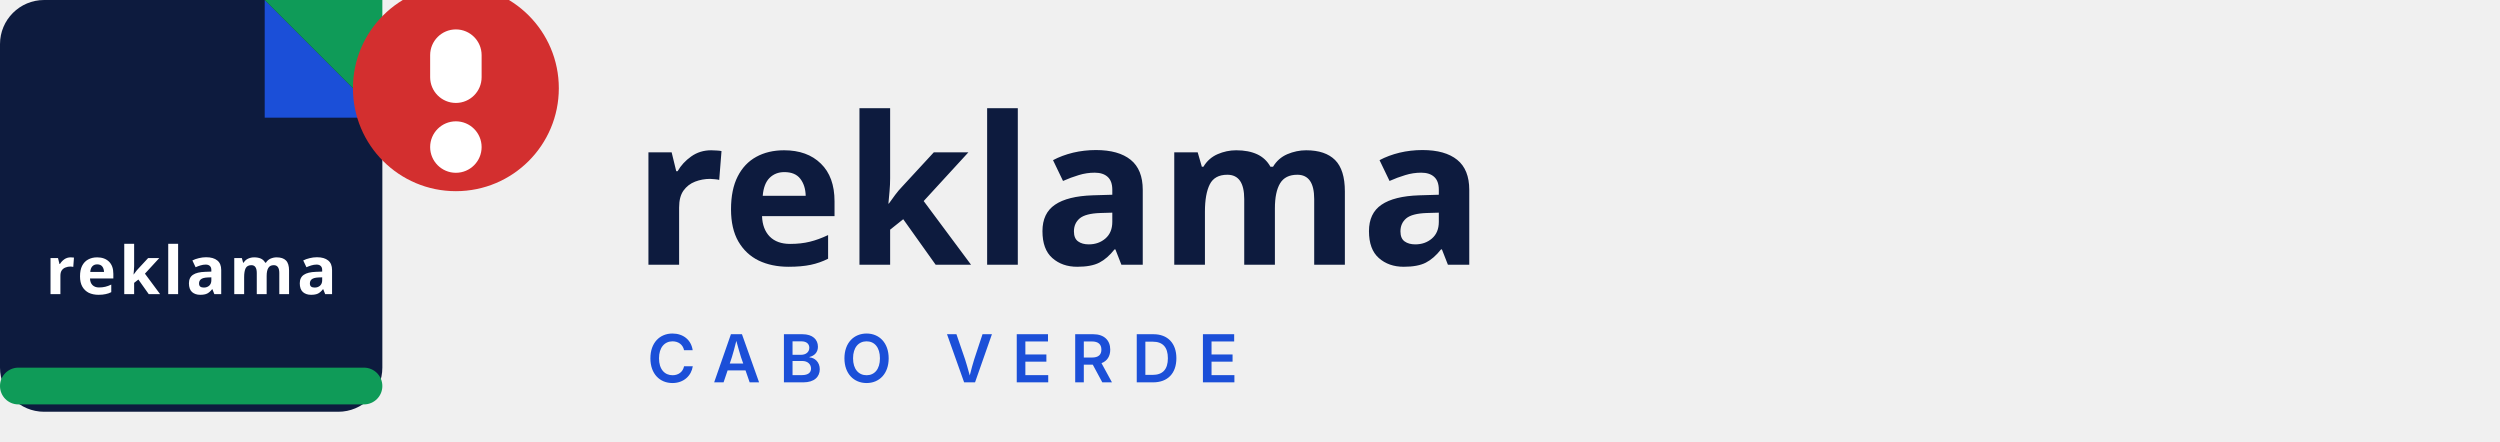
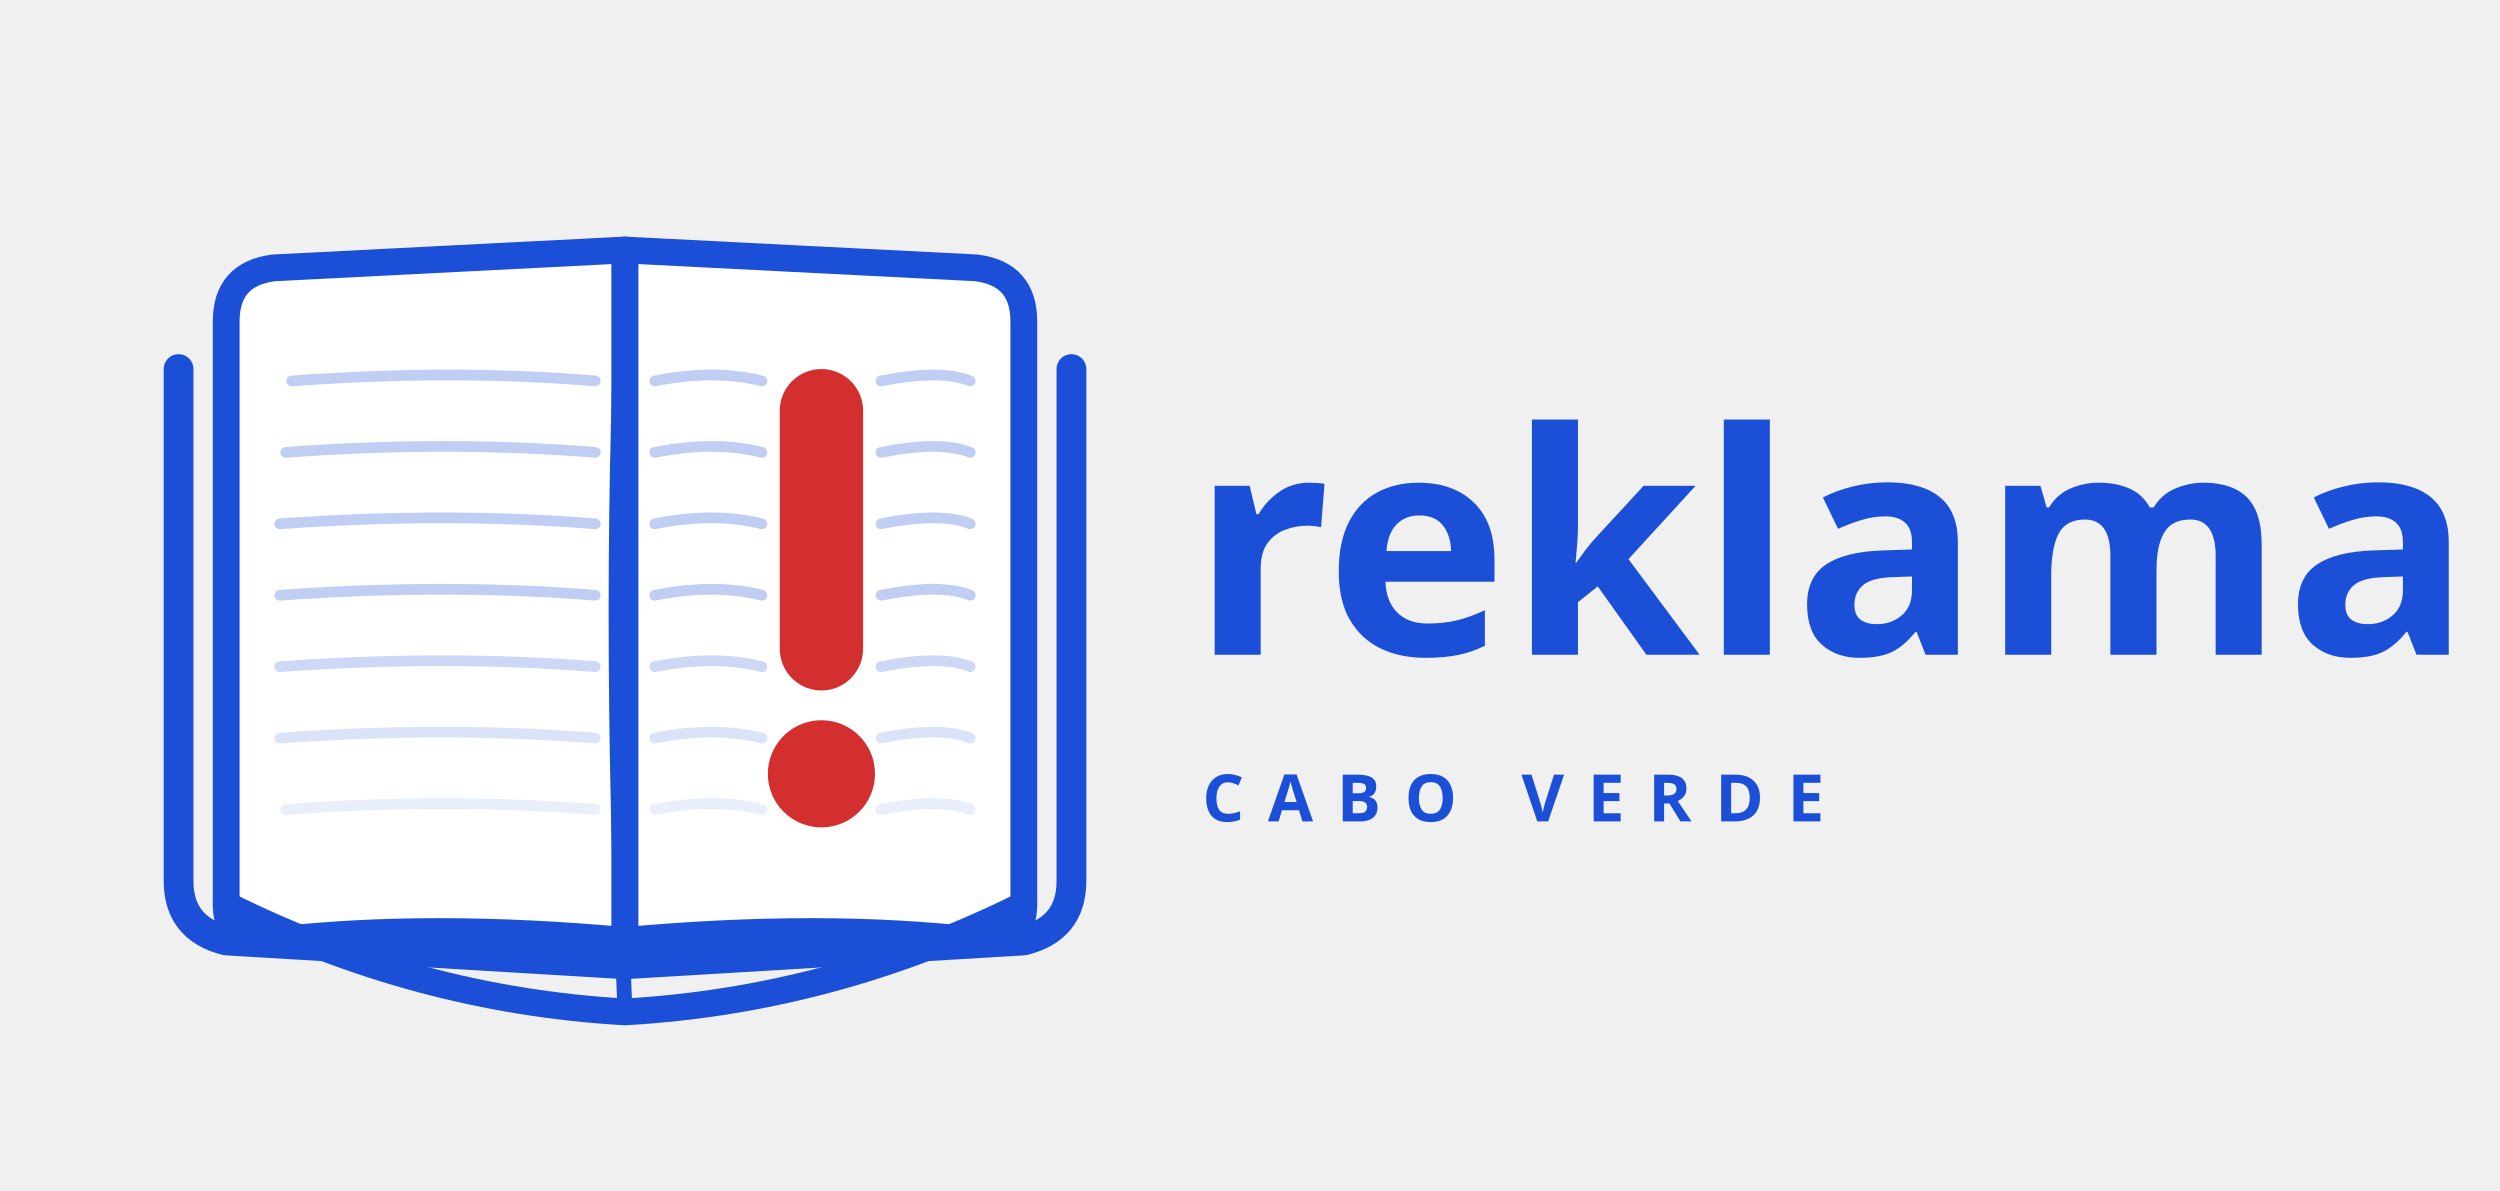
- <svg xmlns="http://www.w3.org/2000/svg" viewBox="0 0 340 60" width="340" height="60">
-   <rect x="0" y="0" width="52" height="56" rx="6" fill="#0D1B3E" />
-   <polygon points="36,0 52,16 36,16" fill="#1B4FD8" />
-   <polygon points="36,0 52,16 52,0" fill="#0F9B58" />
-   <rect x="0" y="50" width="52" height="5" rx="2.5" fill="#0F9B58" />
-   <text x="26" y="40" text-anchor="middle" font-family="Sora, 'Segoe UI', sans-serif" font-size="9" font-weight="800" fill="white" letter-spacing="0.4">reklama</text>
-   <circle cx="62" cy="12" r="14" fill="#D32F2F" />
-   <rect x="58.5" y="4" width="7" height="10" rx="3.5" fill="white" />
-   <circle cx="62" cy="20" r="3.5" fill="white" />
-   <text x="86" y="36" font-family="Sora, 'Segoe UI', sans-serif" font-size="28" font-weight="800" fill="#0D1B3E">reklama</text>
-   <text x="88" y="52" font-family="Inter, 'Segoe UI', sans-serif" font-size="9" font-weight="600" fill="#1B4FD8" letter-spacing="2.5">CABO VERDE</text>
+ <svg xmlns="http://www.w3.org/2000/svg" viewBox="0 0 420 200" width="420" height="200">
+   <path d="M30 62 L30 148 Q30 156 38 158 L105 162" stroke="#1B4FD8" stroke-width="5" fill="none" stroke-linecap="round" stroke-linejoin="round" />
+   <path d="M180 62 L180 148 Q180 156 172 158 L105 162" stroke="#1B4FD8" stroke-width="5" fill="none" stroke-linecap="round" stroke-linejoin="round" />
+   <path d="M38 54 Q38 46 46 45 L105 42 L105 158 Q72 155 46 158 Q38 159 38 152 Z" fill="white" stroke="#1B4FD8" stroke-width="4.5" stroke-linejoin="round" />
+   <path d="M172 54 Q172 46 164 45 L105 42 L105 158 Q138 155 164 158 Q172 159 172 152 Z" fill="white" stroke="#1B4FD8" stroke-width="4.5" stroke-linejoin="round" />
+   <path d="M38 152 Q70 168 105 170 Q140 168 172 152" stroke="#1B4FD8" stroke-width="4.5" fill="none" stroke-linecap="round" />
+   <path d="M105 42 Q102 100 105 170" stroke="#1B4FD8" stroke-width="2.5" fill="none" stroke-linecap="round" />
+   <path d="M49 64 Q76 62 100 64" stroke="#1B4FD8" stroke-width="1.8" fill="none" stroke-linecap="round" opacity="0.28" />
+   <path d="M48 76 Q75 74 100 76" stroke="#1B4FD8" stroke-width="1.8" fill="none" stroke-linecap="round" opacity="0.28" />
+   <path d="M47 88 Q75 86 100 88" stroke="#1B4FD8" stroke-width="1.8" fill="none" stroke-linecap="round" opacity="0.28" />
+   <path d="M47 100 Q75 98 100 100" stroke="#1B4FD8" stroke-width="1.8" fill="none" stroke-linecap="round" opacity="0.28" />
+   <path d="M47 112 Q75 110 100 112" stroke="#1B4FD8" stroke-width="1.8" fill="none" stroke-linecap="round" opacity="0.22" />
+   <path d="M47 124 Q75 122 100 124" stroke="#1B4FD8" stroke-width="1.8" fill="none" stroke-linecap="round" opacity="0.16" />
+   <path d="M48 136 Q75 134 100 136" stroke="#1B4FD8" stroke-width="1.8" fill="none" stroke-linecap="round" opacity="0.10" />
+   <path d="M110 64 Q120 62 128 64" stroke="#1B4FD8" stroke-width="1.8" fill="none" stroke-linecap="round" opacity="0.28" />
+   <path d="M110 76 Q120 74 128 76" stroke="#1B4FD8" stroke-width="1.8" fill="none" stroke-linecap="round" opacity="0.28" />
+   <path d="M110 88 Q120 86 128 88" stroke="#1B4FD8" stroke-width="1.8" fill="none" stroke-linecap="round" opacity="0.28" />
+   <path d="M110 100 Q120 98 128 100" stroke="#1B4FD8" stroke-width="1.8" fill="none" stroke-linecap="round" opacity="0.28" />
+   <path d="M110 112 Q120 110 128 112" stroke="#1B4FD8" stroke-width="1.8" fill="none" stroke-linecap="round" opacity="0.22" />
+   <path d="M110 124 Q120 122 128 124" stroke="#1B4FD8" stroke-width="1.8" fill="none" stroke-linecap="round" opacity="0.16" />
+   <path d="M110 136 Q120 134 128 136" stroke="#1B4FD8" stroke-width="1.8" fill="none" stroke-linecap="round" opacity="0.10" />
+   <path d="M148 64 Q158 62 163 64" stroke="#1B4FD8" stroke-width="1.8" fill="none" stroke-linecap="round" opacity="0.28" />
+   <path d="M148 76 Q158 74 163 76" stroke="#1B4FD8" stroke-width="1.8" fill="none" stroke-linecap="round" opacity="0.28" />
+   <path d="M148 88 Q158 86 163 88" stroke="#1B4FD8" stroke-width="1.8" fill="none" stroke-linecap="round" opacity="0.28" />
+   <path d="M148 100 Q158 98 163 100" stroke="#1B4FD8" stroke-width="1.8" fill="none" stroke-linecap="round" opacity="0.28" />
+   <path d="M148 112 Q158 110 163 112" stroke="#1B4FD8" stroke-width="1.8" fill="none" stroke-linecap="round" opacity="0.22" />
+   <path d="M148 124 Q158 122 163 124" stroke="#1B4FD8" stroke-width="1.8" fill="none" stroke-linecap="round" opacity="0.16" />
+   <path d="M148 136 Q158 134 163 136" stroke="#1B4FD8" stroke-width="1.8" fill="none" stroke-linecap="round" opacity="0.10" />
+   <rect x="131" y="62" width="14" height="54" rx="7" fill="#D32F2F" />
+   <circle cx="138" cy="130" r="9" fill="#D32F2F" />
+   <text x="200" y="110" font-family="Sora,'Segoe UI',sans-serif" font-size="52" font-weight="800" fill="#1B4FD8">reklama</text>
+   <text x="202" y="138" font-family="Sora,'Segoe UI',sans-serif" font-size="11" font-weight="600" fill="#1B4FD8" letter-spacing="4">CABO VERDE</text>
</svg>
